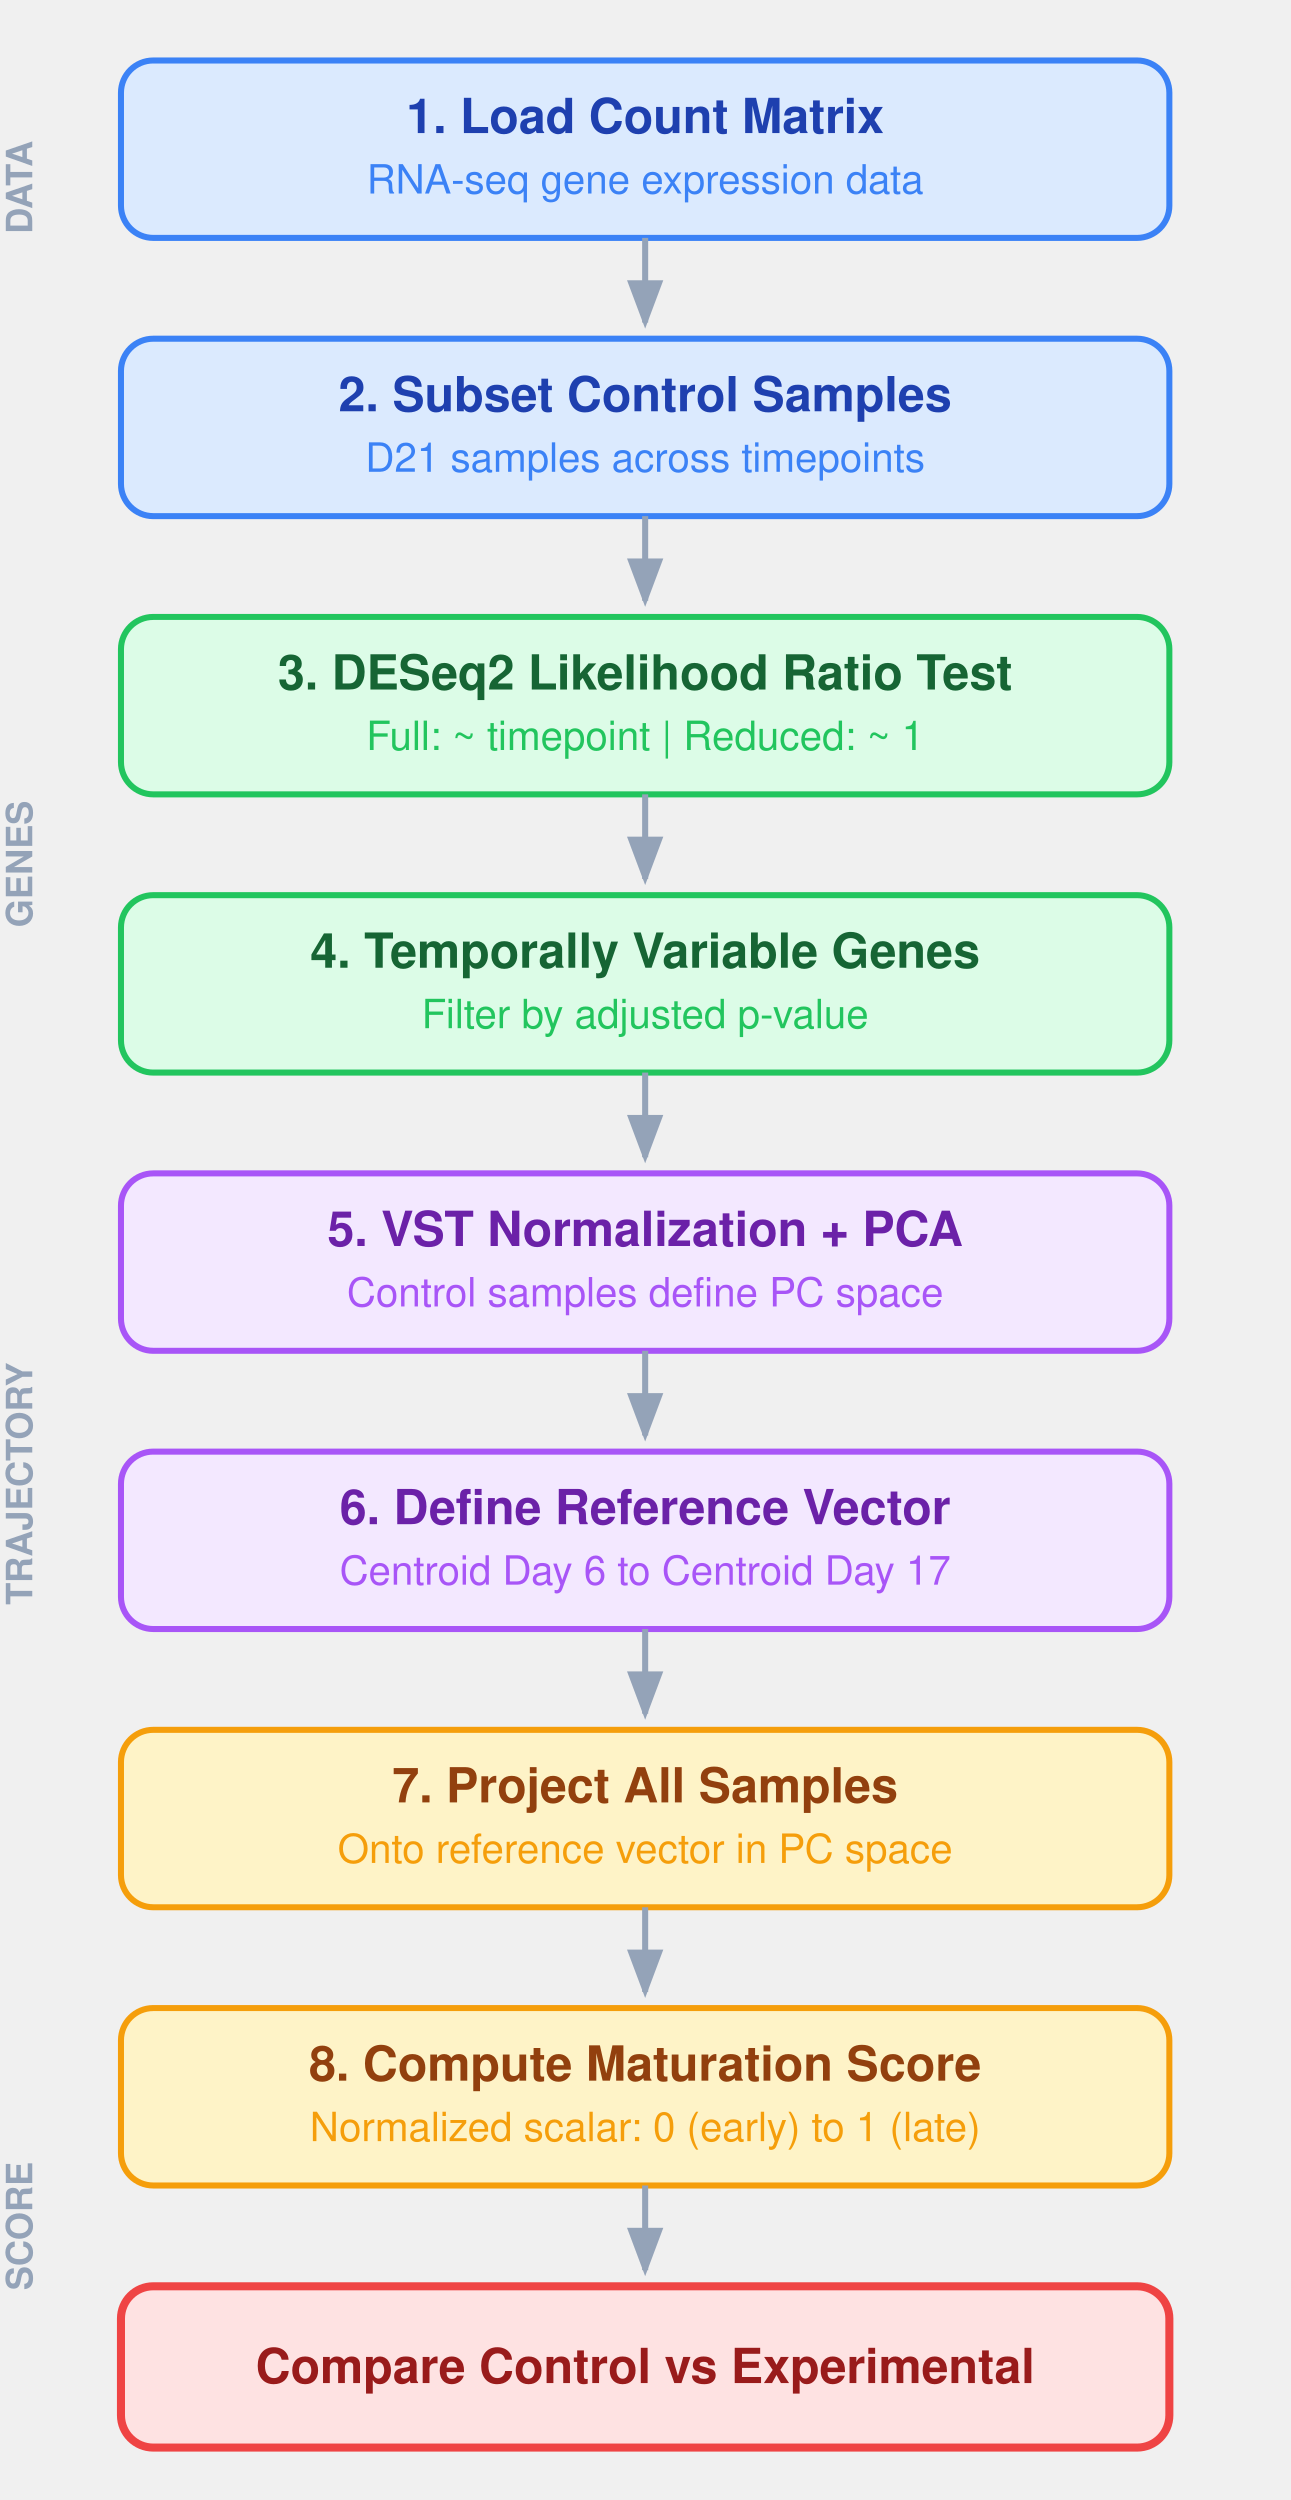
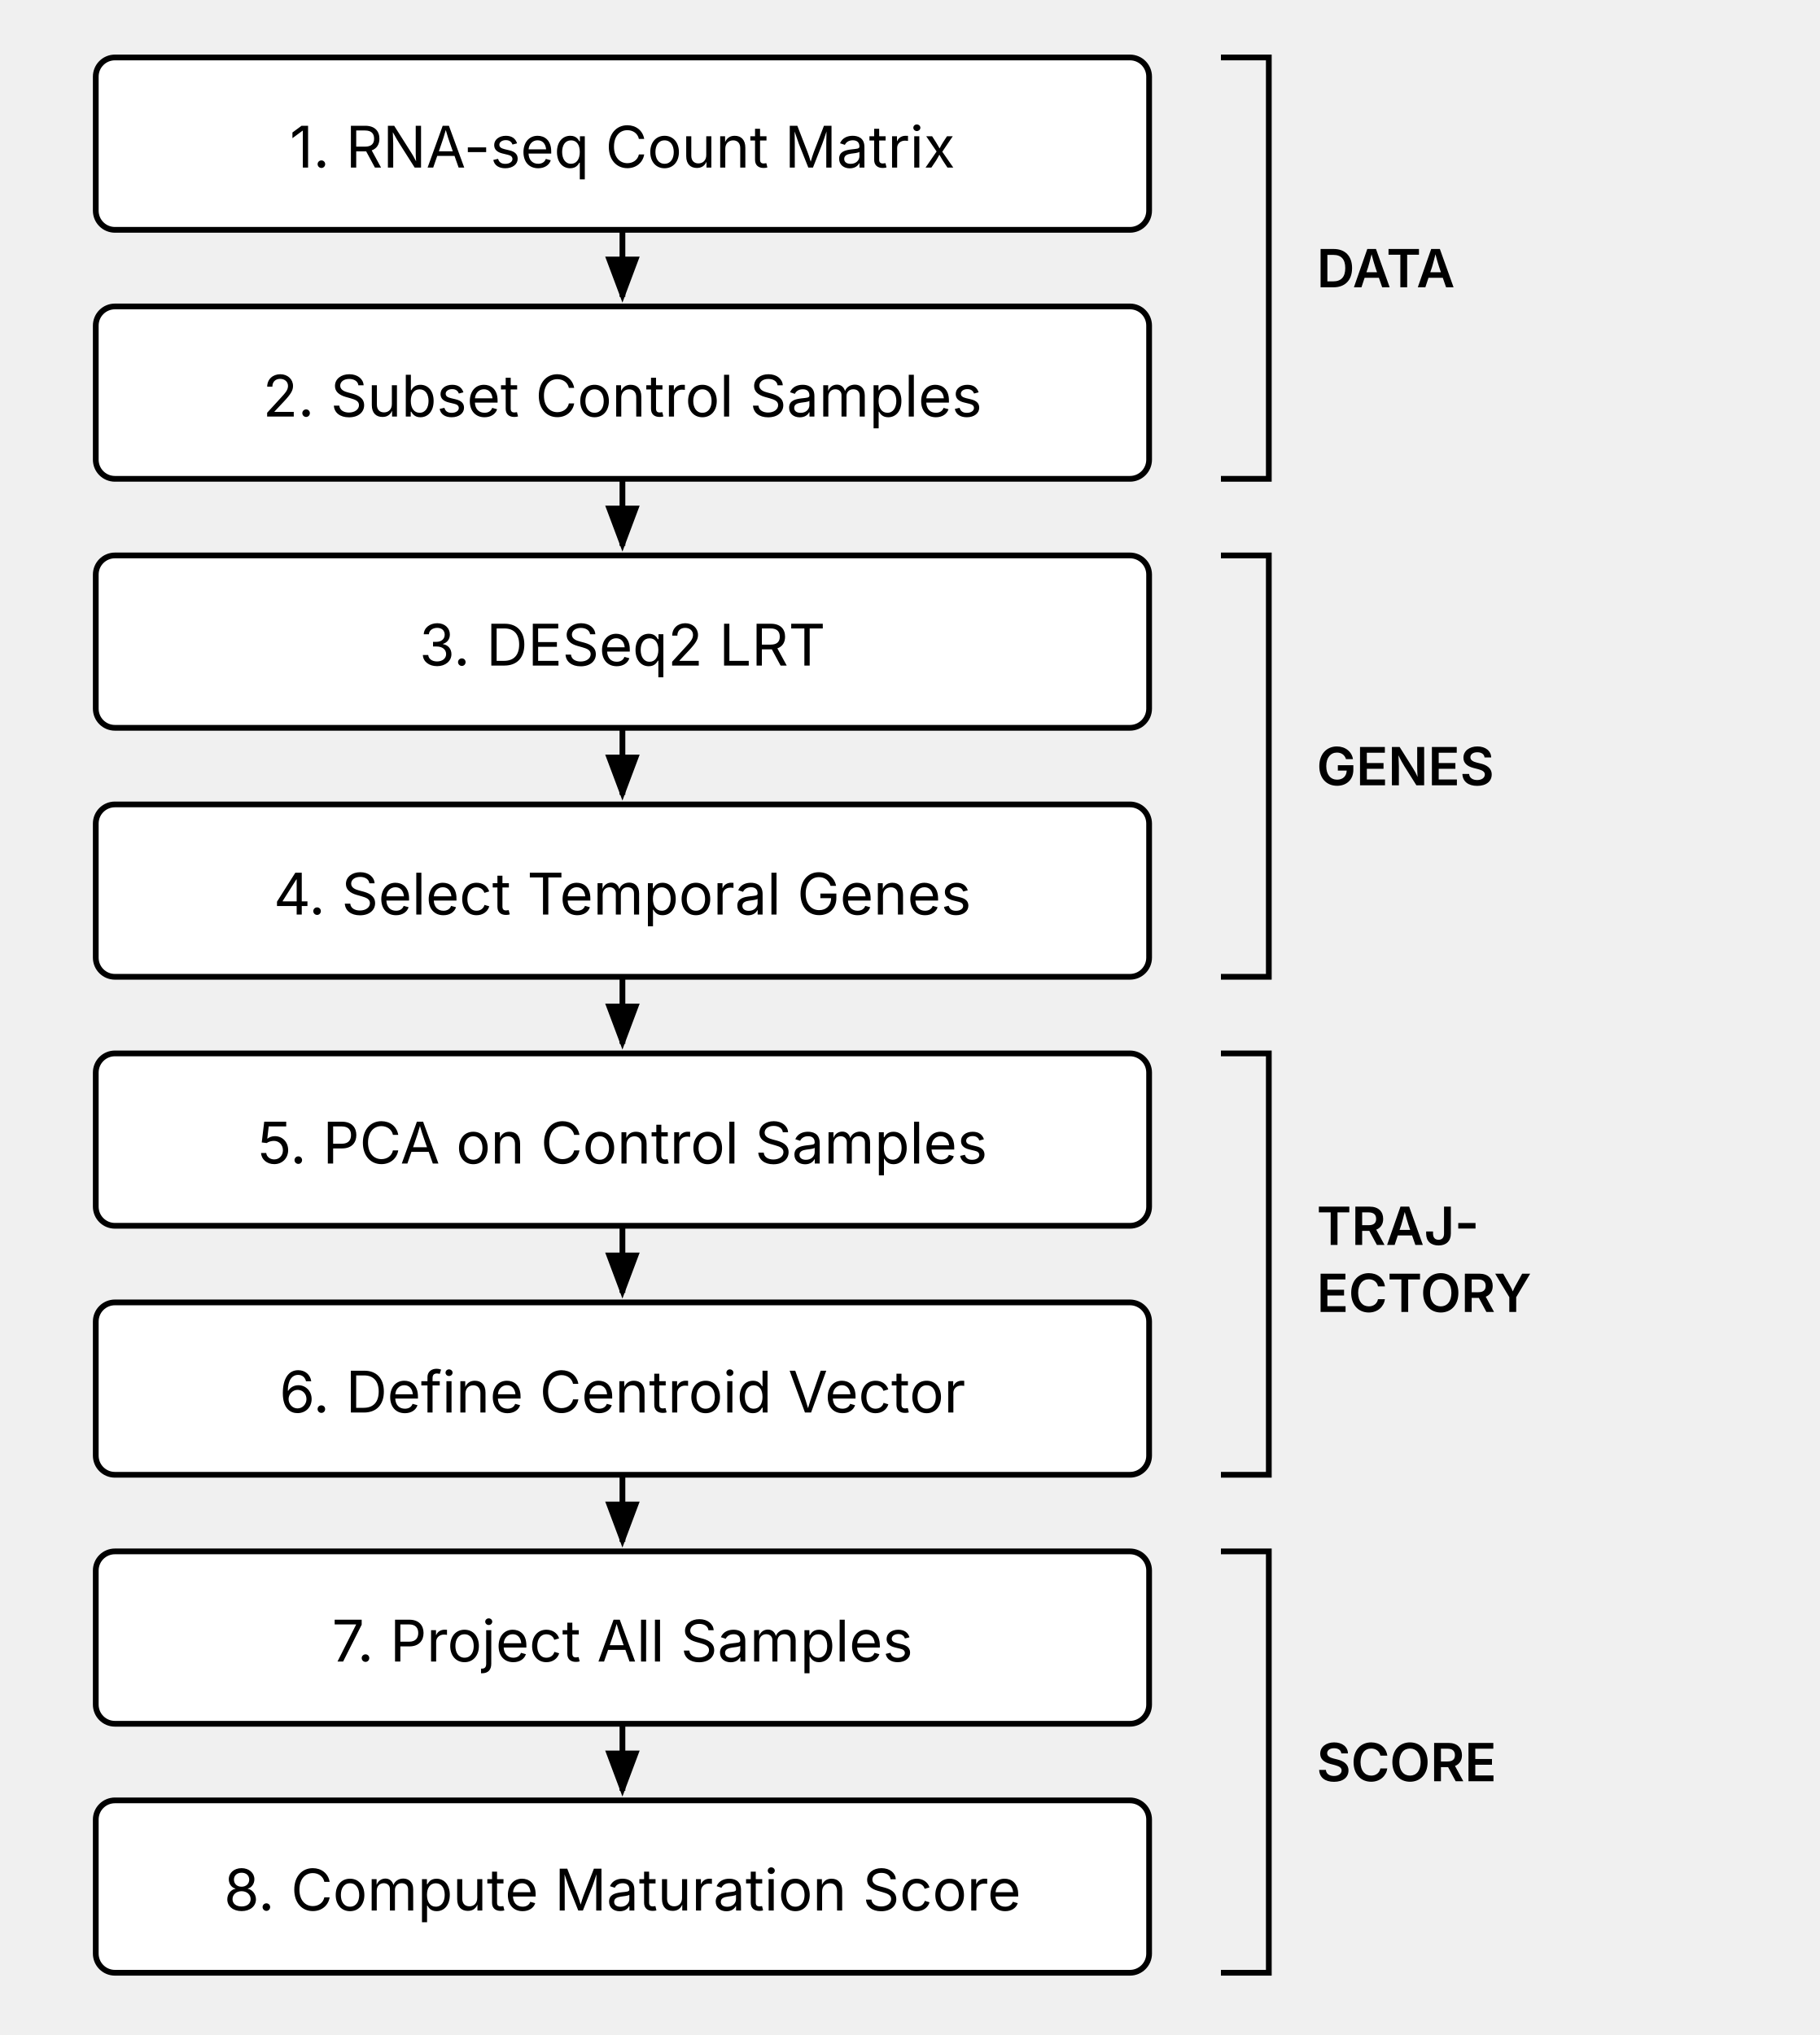
- <svg xmlns="http://www.w3.org/2000/svg" viewBox="0 0 320 620" font-family="Helvetica, Arial, sans-serif">
+ <svg xmlns="http://www.w3.org/2000/svg" viewBox="0 0 380 425" font-family="Inter, Helvetica, Arial, sans-serif">
  <defs>
    <marker id="flowArrow" markerWidth="8" markerHeight="6" refX="7" refY="3" orient="auto">
-       <polygon points="0 0, 8 3, 0 6" fill="#94A3B8" />
+       <polygon points="0 0, 8 3, 0 6" fill="#000" />
    </marker>
  </defs>
-   <text x="8" y="58" font-size="9" fill="#94A3B8" font-weight="bold" transform="rotate(-90, 8, 58)">DATA</text>
-   <text x="8" y="230" font-size="9" fill="#94A3B8" font-weight="bold" transform="rotate(-90, 8, 230)">GENES</text>
-   <text x="8" y="398" font-size="9" fill="#94A3B8" font-weight="bold" transform="rotate(-90, 8, 398)">TRAJECTORY</text>
-   <text x="8" y="568" font-size="9" fill="#94A3B8" font-weight="bold" transform="rotate(-90, 8, 568)">SCORE</text>
-   <rect x="30" y="15" width="260" height="44" rx="8" fill="#DBEAFE" stroke="#3B82F6" stroke-width="1.5" />
-   <text x="160" y="33" text-anchor="middle" font-size="12" font-weight="bold" fill="#1E40AF">
-     1. Load Count Matrix
+   <rect x="20" y="12" width="220" height="36" rx="4" fill="#fff" stroke="#000" stroke-width="1.2" />
+   <text x="130" y="35" text-anchor="middle" font-size="12" fill="#000">
+     1. RNA-seq Count Matrix
  </text>
-   <text x="160" y="48" text-anchor="middle" font-size="10" fill="#3B82F6">
-     RNA-seq gene expression data
-   </text>
-   <line x1="160" y1="59" x2="160" y2="80" stroke="#94A3B8" stroke-width="1.5" marker-end="url(#flowArrow)" />
-   <rect x="30" y="84" width="260" height="44" rx="8" fill="#DBEAFE" stroke="#3B82F6" stroke-width="1.5" />
-   <text x="160" y="102" text-anchor="middle" font-size="12" font-weight="bold" fill="#1E40AF">
+   <line x1="130" y1="48" x2="130" y2="62" stroke="#000" stroke-width="1.2" marker-end="url(#flowArrow)" />
+   <rect x="20" y="64" width="220" height="36" rx="4" fill="#fff" stroke="#000" stroke-width="1.2" />
+   <text x="130" y="87" text-anchor="middle" font-size="12" fill="#000">
    2. Subset Control Samples
  </text>
-   <text x="160" y="117" text-anchor="middle" font-size="10" fill="#3B82F6">
-     D21 samples across timepoints
+   <line x1="130" y1="100" x2="130" y2="114" stroke="#000" stroke-width="1.2" marker-end="url(#flowArrow)" />
+   <rect x="20" y="116" width="220" height="36" rx="4" fill="#fff" stroke="#000" stroke-width="1.2" />
+   <text x="130" y="139" text-anchor="middle" font-size="12" fill="#000">
+     3. DESeq2 LRT
  </text>
-   <line x1="160" y1="128" x2="160" y2="149" stroke="#94A3B8" stroke-width="1.5" marker-end="url(#flowArrow)" />
-   <rect x="30" y="153" width="260" height="44" rx="8" fill="#DCFCE7" stroke="#22C55E" stroke-width="1.5" />
-   <text x="160" y="171" text-anchor="middle" font-size="12" font-weight="bold" fill="#166534">
-     3. DESeq2 Likelihood Ratio Test
+   <line x1="130" y1="152" x2="130" y2="166" stroke="#000" stroke-width="1.2" marker-end="url(#flowArrow)" />
+   <rect x="20" y="168" width="220" height="36" rx="4" fill="#fff" stroke="#000" stroke-width="1.2" />
+   <text x="130" y="191" text-anchor="middle" font-size="12" fill="#000">
+     4. Select Temporal Genes
  </text>
-   <text x="160" y="186" text-anchor="middle" font-size="10" fill="#22C55E">
-     Full: ~ timepoint | Reduced: ~ 1
+   <line x1="130" y1="204" x2="130" y2="218" stroke="#000" stroke-width="1.2" marker-end="url(#flowArrow)" />
+   <rect x="20" y="220" width="220" height="36" rx="4" fill="#fff" stroke="#000" stroke-width="1.2" />
+   <text x="130" y="243" text-anchor="middle" font-size="12" fill="#000">
+     5. PCA on Control Samples
  </text>
-   <line x1="160" y1="197" x2="160" y2="218" stroke="#94A3B8" stroke-width="1.5" marker-end="url(#flowArrow)" />
-   <rect x="30" y="222" width="260" height="44" rx="8" fill="#DCFCE7" stroke="#22C55E" stroke-width="1.5" />
-   <text x="160" y="240" text-anchor="middle" font-size="12" font-weight="bold" fill="#166534">
-     4. Temporally Variable Genes
+   <line x1="130" y1="256" x2="130" y2="270" stroke="#000" stroke-width="1.2" marker-end="url(#flowArrow)" />
+   <rect x="20" y="272" width="220" height="36" rx="4" fill="#fff" stroke="#000" stroke-width="1.2" />
+   <text x="130" y="295" text-anchor="middle" font-size="12" fill="#000">
+     6. Define Centroid Vector
  </text>
-   <text x="160" y="255" text-anchor="middle" font-size="10" fill="#22C55E">
-     Filter by adjusted p-value
-   </text>
-   <line x1="160" y1="266" x2="160" y2="287" stroke="#94A3B8" stroke-width="1.5" marker-end="url(#flowArrow)" />
-   <rect x="30" y="291" width="260" height="44" rx="8" fill="#F3E8FF" stroke="#A855F7" stroke-width="1.5" />
-   <text x="160" y="309" text-anchor="middle" font-size="12" font-weight="bold" fill="#6B21A8">
-     5. VST Normalization + PCA
-   </text>
-   <text x="160" y="324" text-anchor="middle" font-size="10" fill="#A855F7">
-     Control samples define PC space
-   </text>
-   <line x1="160" y1="335" x2="160" y2="356" stroke="#94A3B8" stroke-width="1.5" marker-end="url(#flowArrow)" />
-   <rect x="30" y="360" width="260" height="44" rx="8" fill="#F3E8FF" stroke="#A855F7" stroke-width="1.5" />
-   <text x="160" y="378" text-anchor="middle" font-size="12" font-weight="bold" fill="#6B21A8">
-     6. Define Reference Vector
-   </text>
-   <text x="160" y="393" text-anchor="middle" font-size="10" fill="#A855F7">
-     Centroid Day 6 to Centroid Day 17
-   </text>
-   <line x1="160" y1="404" x2="160" y2="425" stroke="#94A3B8" stroke-width="1.5" marker-end="url(#flowArrow)" />
-   <rect x="30" y="429" width="260" height="44" rx="8" fill="#FEF3C7" stroke="#F59E0B" stroke-width="1.5" />
-   <text x="160" y="447" text-anchor="middle" font-size="12" font-weight="bold" fill="#92400E">
+   <line x1="130" y1="308" x2="130" y2="322" stroke="#000" stroke-width="1.2" marker-end="url(#flowArrow)" />
+   <rect x="20" y="324" width="220" height="36" rx="4" fill="#fff" stroke="#000" stroke-width="1.2" />
+   <text x="130" y="347" text-anchor="middle" font-size="12" fill="#000">
    7. Project All Samples
  </text>
-   <text x="160" y="462" text-anchor="middle" font-size="10" fill="#F59E0B">
-     Onto reference vector in PC space
-   </text>
-   <line x1="160" y1="473" x2="160" y2="494" stroke="#94A3B8" stroke-width="1.5" marker-end="url(#flowArrow)" />
-   <rect x="30" y="498" width="260" height="44" rx="8" fill="#FEF3C7" stroke="#F59E0B" stroke-width="1.5" />
-   <text x="160" y="516" text-anchor="middle" font-size="12" font-weight="bold" fill="#92400E">
+   <line x1="130" y1="360" x2="130" y2="374" stroke="#000" stroke-width="1.2" marker-end="url(#flowArrow)" />
+   <rect x="20" y="376" width="220" height="36" rx="4" fill="#fff" stroke="#000" stroke-width="1.2" />
+   <text x="130" y="399" text-anchor="middle" font-size="12" fill="#000">
    8. Compute Maturation Score
  </text>
-   <text x="160" y="531" text-anchor="middle" font-size="10" fill="#F59E0B">
-     Normalized scalar: 0 (early) to 1 (late)
+   <path d="M 255,12 L 265,12 L 265,100 L 255,100" fill="none" stroke="#000" stroke-width="1.2" />
+   <text x="275" y="60" font-size="11" font-weight="600" fill="#000">DATA</text>
+   <path d="M 255,116 L 265,116 L 265,204 L 255,204" fill="none" stroke="#000" stroke-width="1.2" />
+   <text x="275" y="164" font-size="11" font-weight="600" fill="#000">GENES</text>
+   <path d="M 255,220 L 265,220 L 265,308 L 255,308" fill="none" stroke="#000" stroke-width="1.2" />
+   <text x="275" y="260" font-size="11" font-weight="600" fill="#000">
+     <tspan x="275" dy="0">TRAJ-</tspan>
+     <tspan x="275" dy="14">ECTORY</tspan>
  </text>
-   <line x1="160" y1="542" x2="160" y2="563" stroke="#94A3B8" stroke-width="1.5" marker-end="url(#flowArrow)" />
-   <rect x="30" y="567" width="260" height="40" rx="8" fill="#FEE2E2" stroke="#EF4444" stroke-width="2" />
-   <text x="160" y="591" text-anchor="middle" font-size="12" font-weight="bold" fill="#991B1B">
-     Compare Control vs Experimental
-   </text>
+   <path d="M 255,324 L 265,324 L 265,412 L 255,412" fill="none" stroke="#000" stroke-width="1.2" />
+   <text x="275" y="372" font-size="11" font-weight="600" fill="#000">SCORE</text>
</svg>
